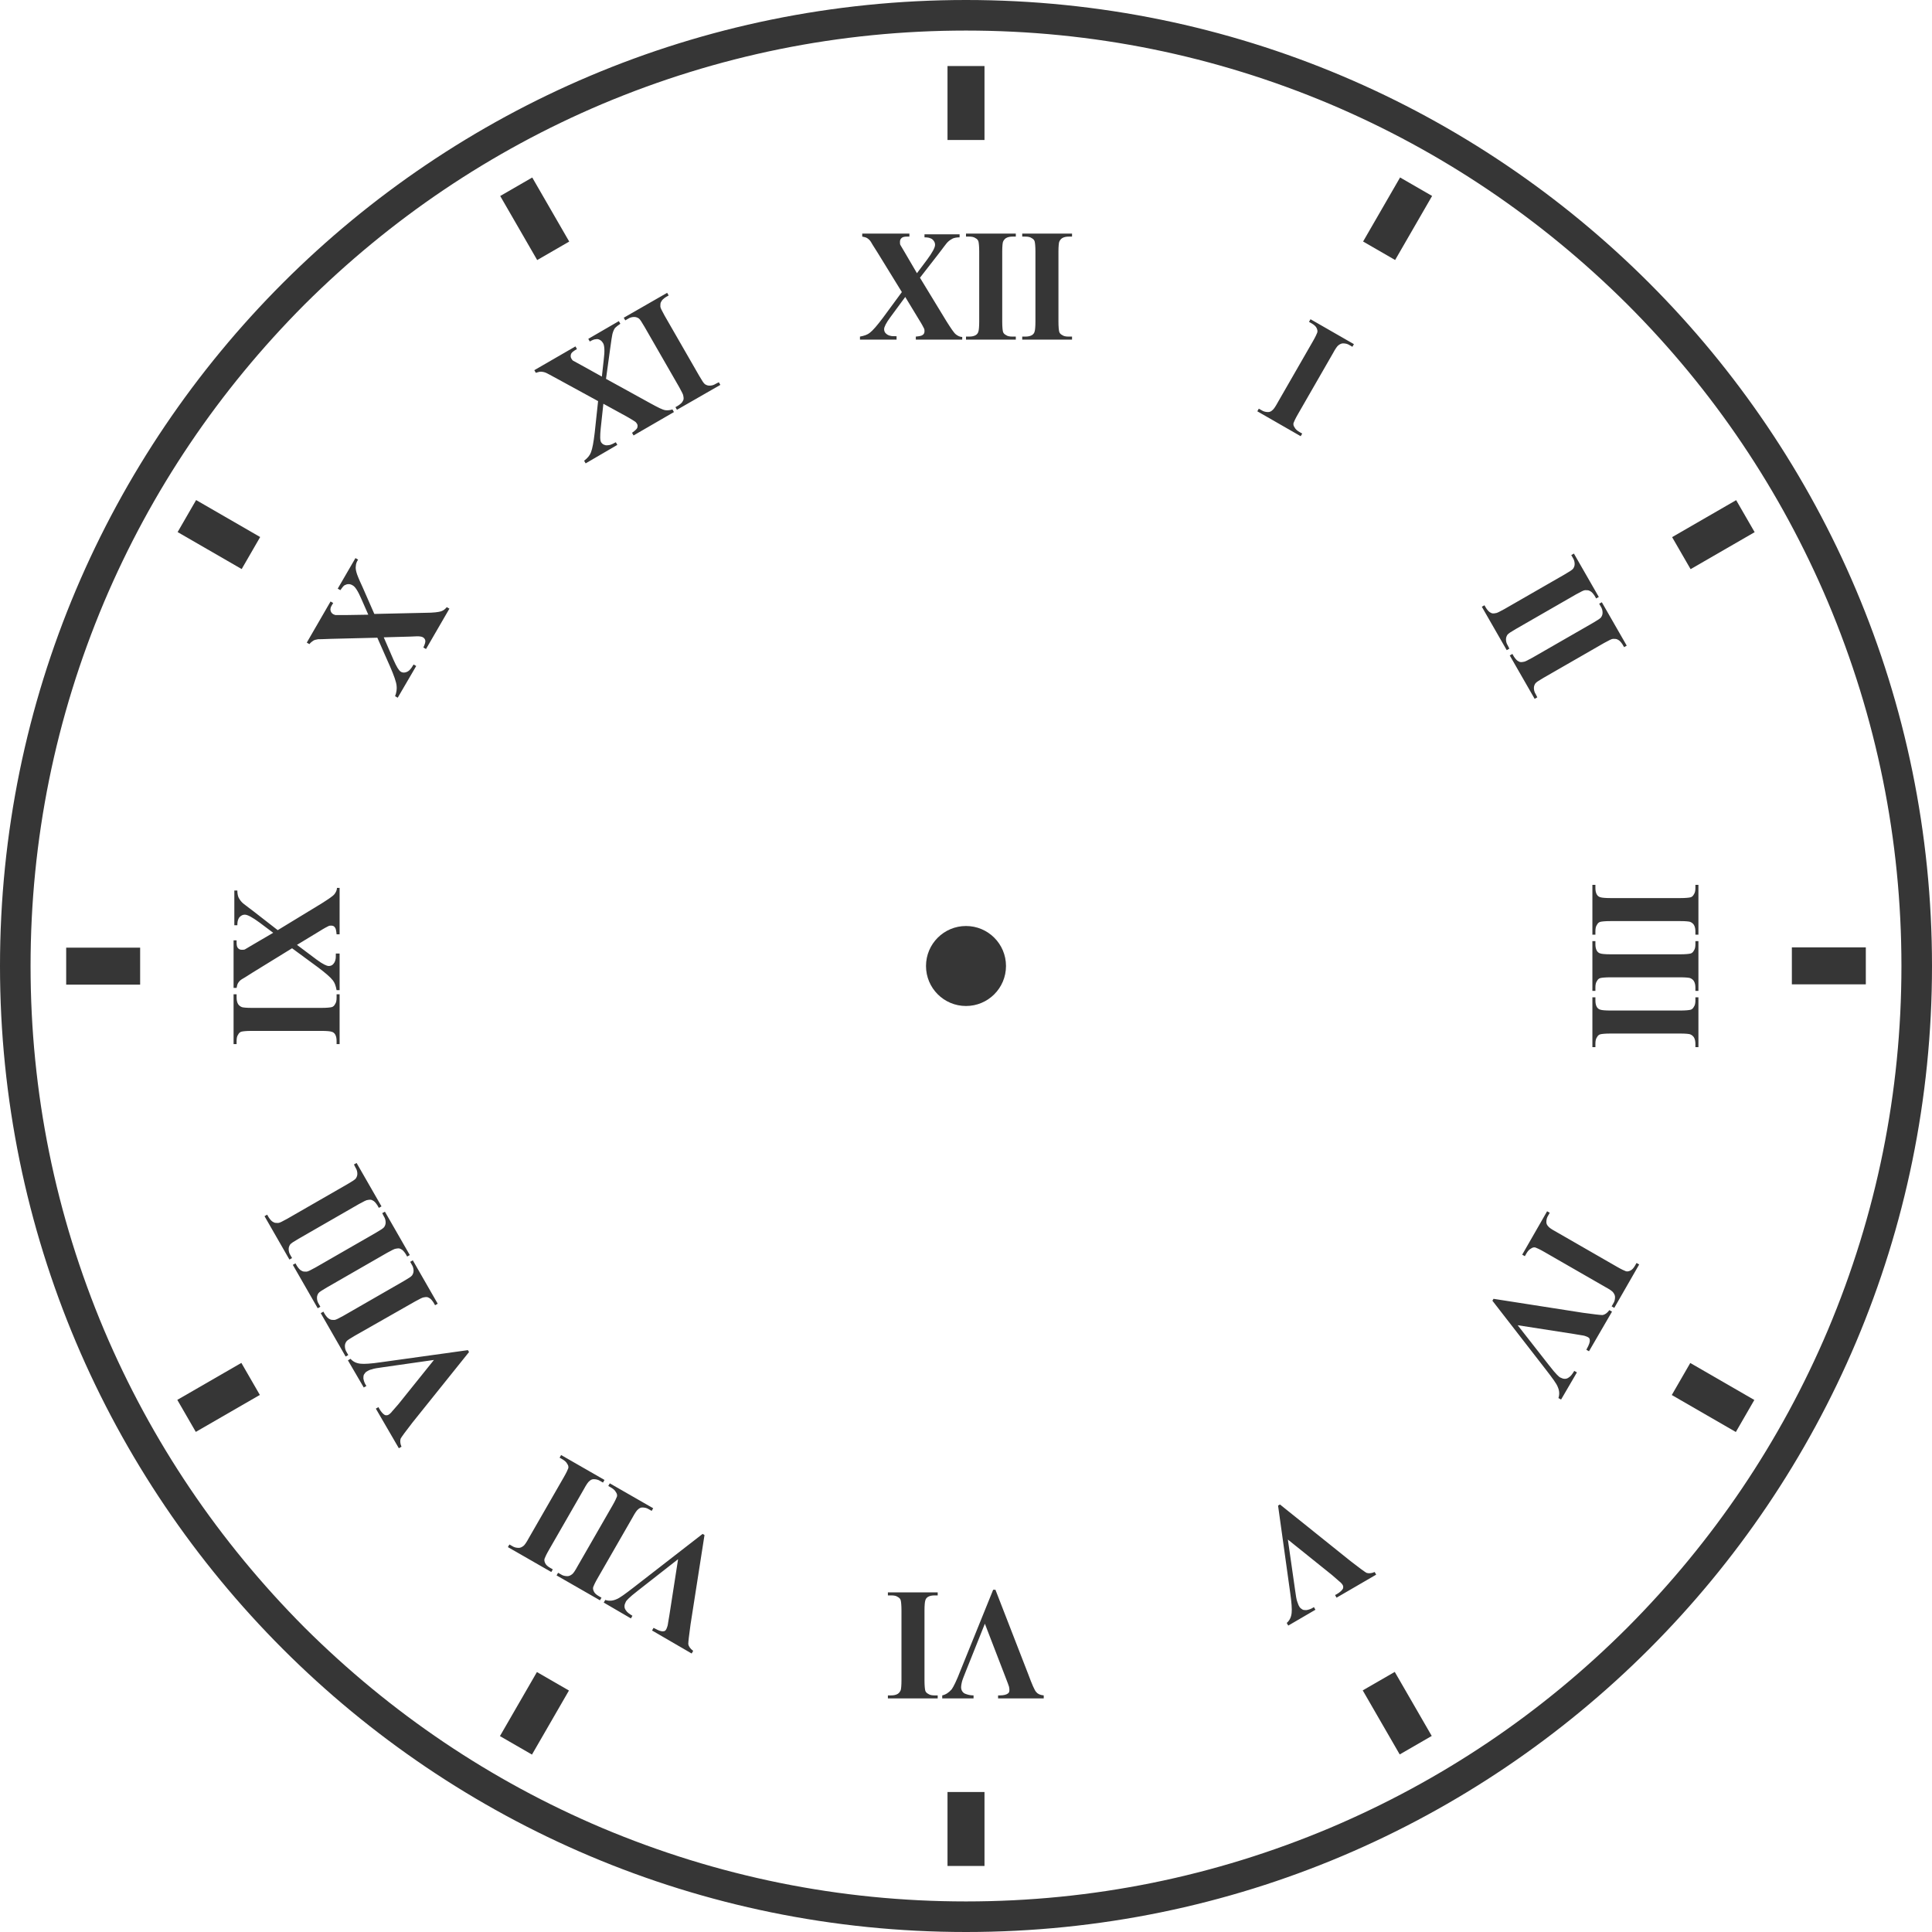
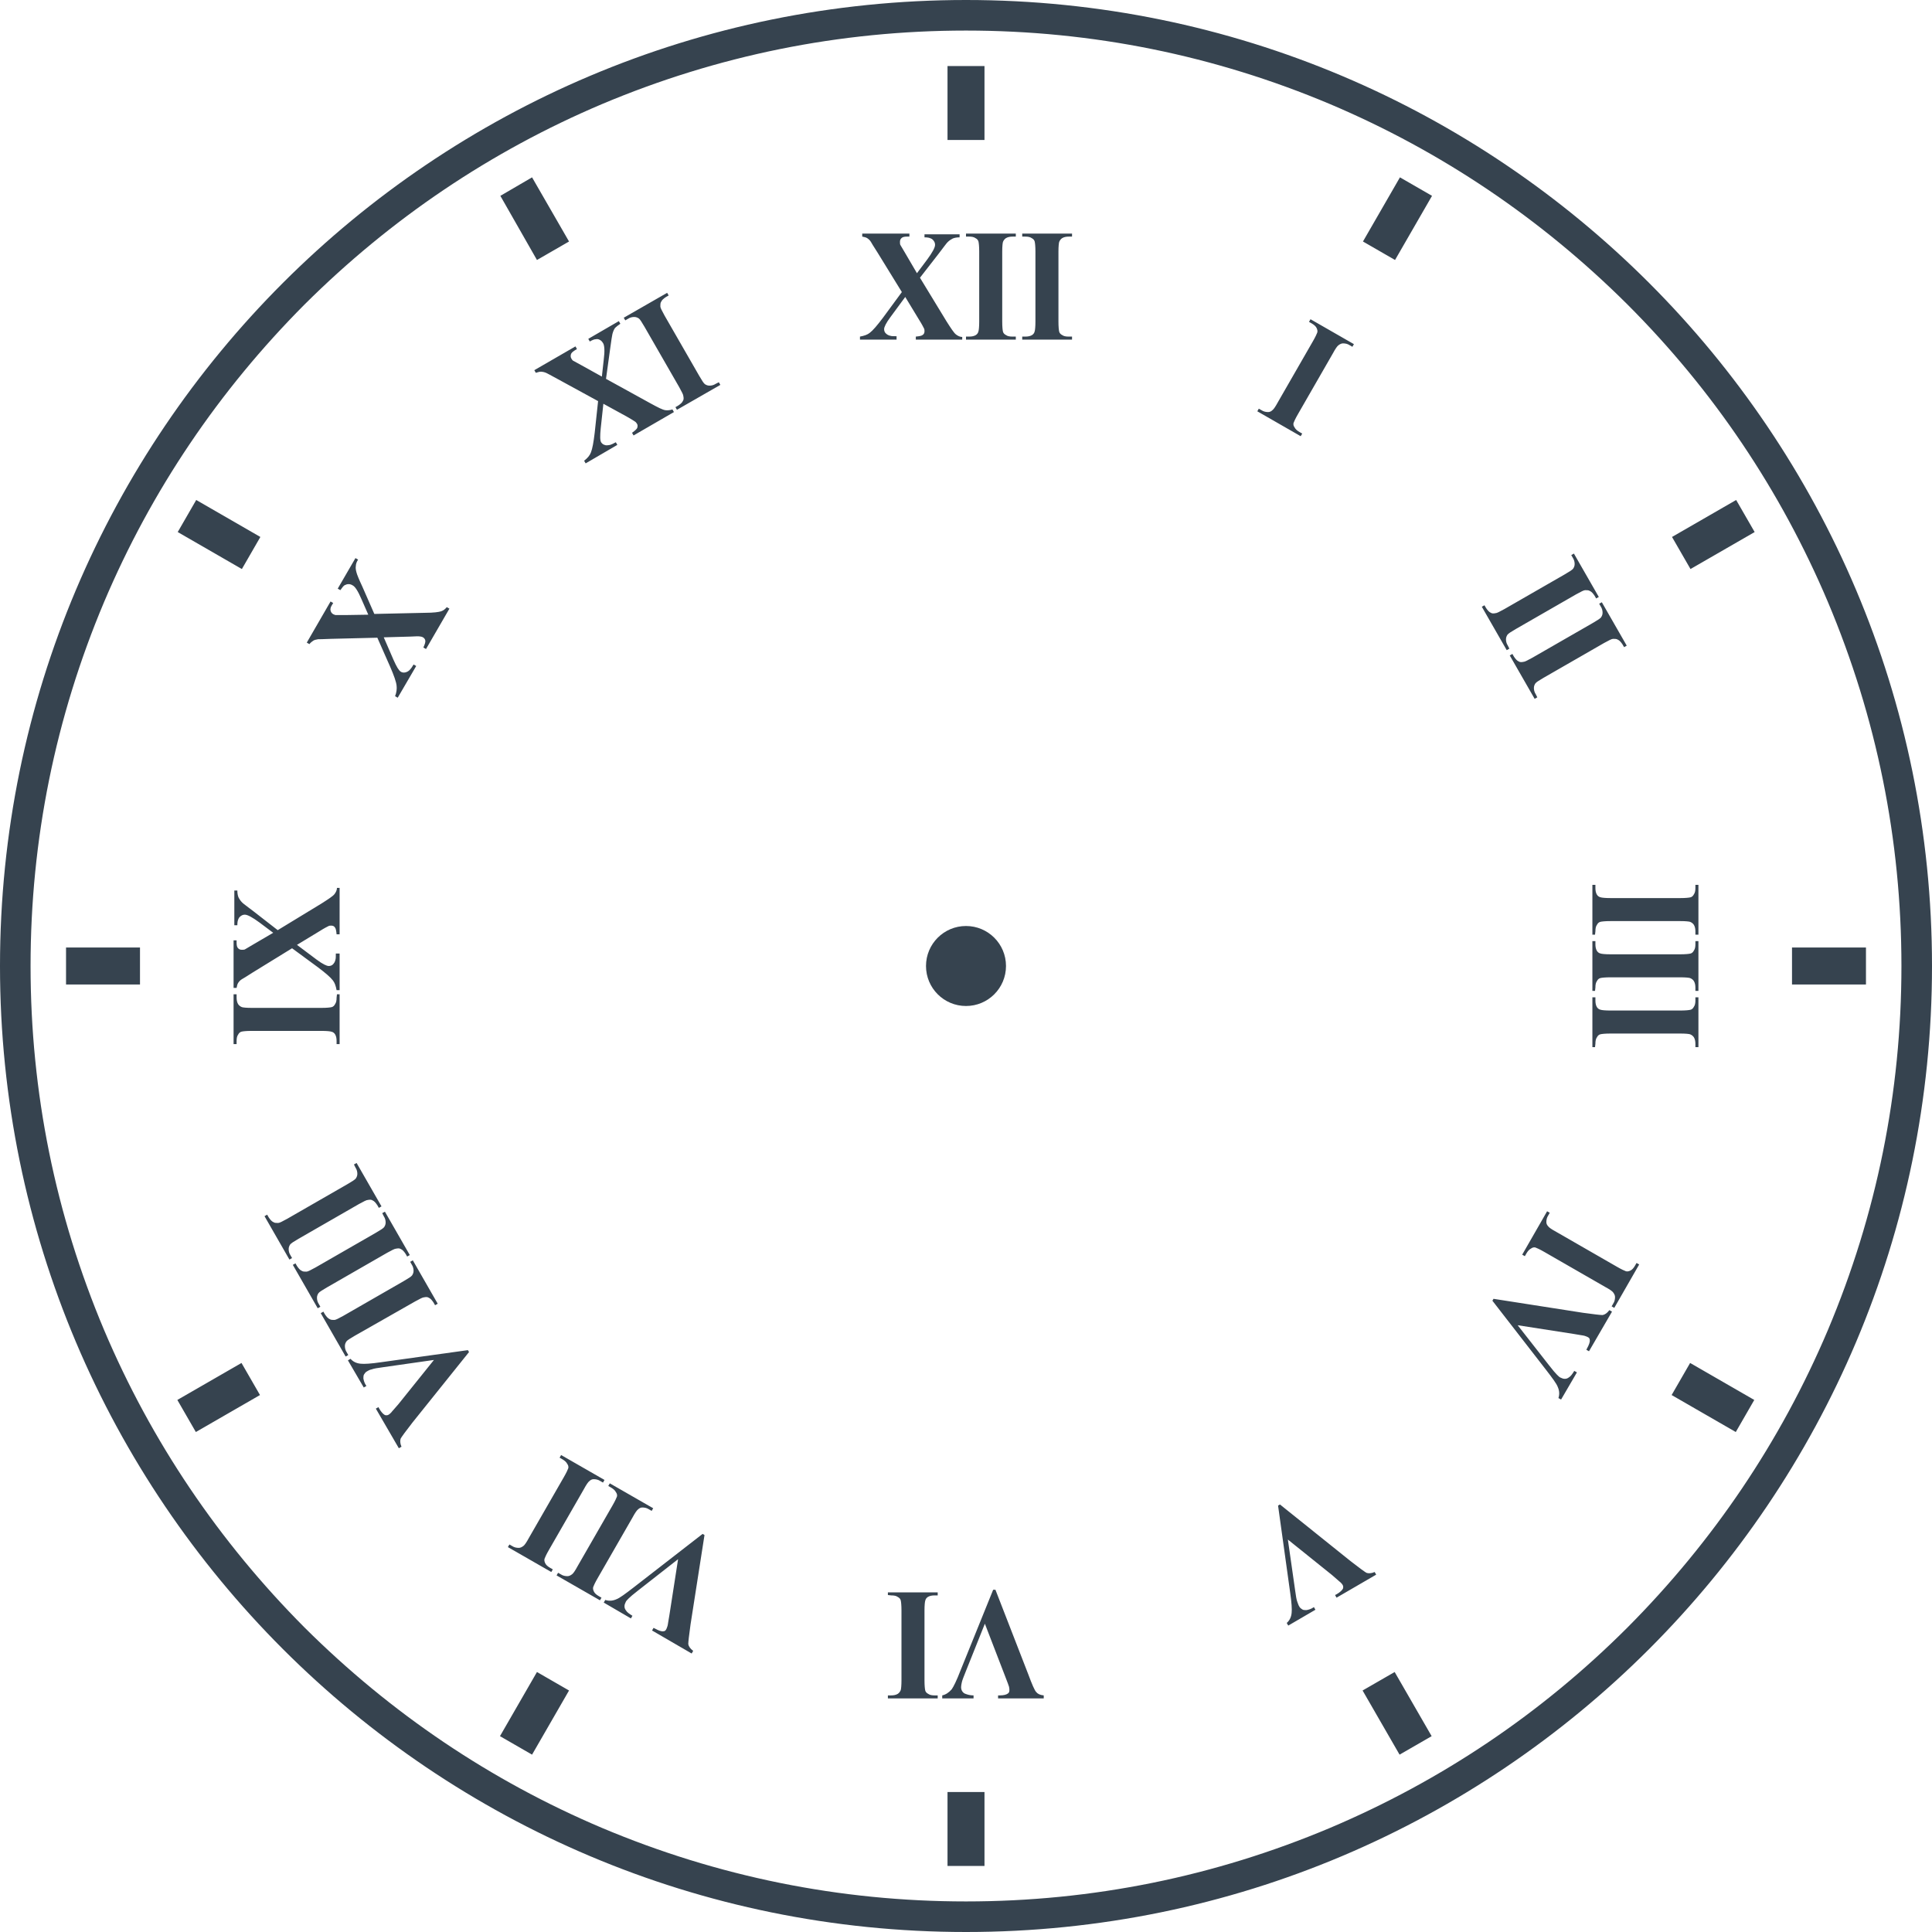
<svg xmlns="http://www.w3.org/2000/svg" version="1.1" id="icon" x="0" y="0" viewBox="0 0 512 512" xml:space="preserve">
-   <style type="text/css">.st0{fill:#363636}</style>
+   <style type="text/css">.st0{fill:#36434f}</style>
  <circle class="st0" cx="256" cy="256" r="10.6" />
  <path class="st0" d="M256 8.1c33.5 0 65.9 6.6 96.5 19.5 29.5 12.5 56 30.4 78.8 53.1 22.8 22.8 40.6 49.3 53.1 78.8 12.9 30.6 19.5 63 19.5 96.5s-6.6 65.9-19.5 96.5c-12.5 29.5-30.4 56-53.1 78.8-22.8 22.8-49.3 40.6-78.8 53.1-30.6 12.9-63 19.5-96.5 19.5s-65.9-6.6-96.5-19.5c-29.5-12.5-56-30.4-78.8-53.1C58 408.5 40.1 382 27.6 352.5c-12.9-30.6-19.5-63-19.5-96.5s6.6-65.9 19.5-96.5c12.5-29.5 30.4-56 53.1-78.8C103.5 58 130 40.1 159.5 27.6c30.6-12.9 63-19.5 96.5-19.5m0-8.1C114.6 0 0 114.6 0 256s114.6 256 256 256 256-114.6 256-256S397.4 0 256 0z" />
-   <path class="st0" d="M251.1 17.5h9.8v19.6h-9.8zm0 457.4h9.8v19.6h-9.8z" />
-   <path transform="rotate(-90 27.339 256)" class="st0" d="M22.4 246.2h9.8v19.6h-9.8z" />
-   <path transform="rotate(-90 484.661 256)" class="st0" d="M479.8 246.2h9.8v19.6h-9.8z" />
-   <path transform="rotate(-60 57.973 141.673)" class="st0" d="M53.1 131.9h9.8v19.6h-9.8z" />
-   <path transform="rotate(-60 454.032 370.344)" class="st0" d="M449.1 360.5h9.8v19.6h-9.8z" />
-   <path transform="rotate(-150 141.673 454.032)" class="st0" d="M136.8 444.2h9.8v19.6h-9.8z" />
-   <path transform="rotate(-150 370.335 57.973)" class="st0" d="M365.4 48.2h9.8v19.6h-9.8z" />
-   <path transform="rotate(-30 141.665 57.98)" class="st0" d="M136.8 48.2h9.8v19.6h-9.8z" />
-   <path transform="rotate(-30 370.304 454.038)" class="st0" d="M365.4 444.2h9.8v19.6h-9.8z" />
-   <path transform="rotate(-120 57.97 370.334)" class="st0" d="M53.1 360.5h9.8v19.6h-9.8z" />
-   <path transform="rotate(-120 454.028 141.676)" class="st0" d="M449.1 131.9h9.8v19.6h-9.8z" />
-   <path class="st0" d="M243.8 73.6l7 11.5c1.2 1.9 2 3.1 2.5 3.5.5.4 1.1.7 1.7.7v.7h-12.3v-.8c1-.1 1.6-.2 1.9-.5.3-.2.4-.6.4-.9 0-.2 0-.5-.1-.7-.2-.4-.6-1.2-1.3-2.3l-3.7-6.1L236 84c-1.2 1.6-1.7 2.7-1.7 3.2 0 .4.1.8.4 1.1.3.3.7.6 1.3.7.3.1.8.1 1.6.1v.9h-9.7v-.8c1.1-.2 2-.5 2.6-1 .8-.6 2-2 3.5-4l5-6.8-6.4-10.4c-1.1-1.7-1.7-2.7-1.8-2.9-.3-.5-.7-.8-1-1-.3-.2-.8-.3-1.3-.4v-.8H241v.8h-.6c-.7 0-1.2.1-1.5.4-.3.3-.4.6-.4 1 0 .3 0 .6.1.8l1.3 2.2 3.1 5.3 2.7-3.6c1.4-1.9 2.1-3.2 2.1-3.9 0-.4-.1-.7-.3-1-.2-.3-.5-.6-.8-.7-.4-.2-.9-.3-1.7-.3v-.8h9.3v.8c-.7 0-1.3.1-1.8.3-.4.2-.9.5-1.4 1-.3.3-1.1 1.4-2.4 3.1l-4.9 6.3zm25.4 15.7v.7H256v-.8h.8c.7 0 1.3-.1 1.8-.4.3-.2.6-.5.7-1 .1-.3.2-1.2.2-2.6V66.7c0-1.4-.1-2.3-.2-2.7-.1-.4-.4-.7-.8-.9-.4-.3-1-.4-1.7-.4h-.8v-.8h13.2v.8h-.8c-.7 0-1.3.1-1.8.4-.3.2-.6.5-.8 1-.1.3-.2 1.2-.2 2.6v18.5c0 1.4.1 2.3.2 2.7.1.4.4.7.8.9.4.3 1 .4 1.7.4h.9zm14.9 0v.7h-13.2v-.8h.8c.7 0 1.3-.1 1.8-.4.3-.2.6-.5.7-1 .1-.3.2-1.2.2-2.6V66.7c0-1.4-.1-2.3-.2-2.7-.1-.4-.4-.7-.8-.9-.4-.3-1-.4-1.7-.4h-.8v-.8h13.2v.8h-.8c-.7 0-1.3.1-1.8.4-.3.2-.6.5-.8 1-.1.3-.2 1.2-.2 2.6v18.5c0 1.4.1 2.3.2 2.7.1.4.4.7.8.9.4.3 1 .4 1.7.4h.9zm61 25.6l-.4.7-11.5-6.6.4-.7.7.4c.6.4 1.2.5 1.8.5.4 0 .8-.2 1.1-.5.3-.2.8-.9 1.5-2.2l9.2-16c.7-1.2 1.1-2.1 1.2-2.4.1-.4 0-.8-.2-1.2-.2-.4-.6-.8-1.3-1.2l-.7-.4.4-.7 11.5 6.6-.4.7-.7-.4c-.6-.4-1.2-.5-1.8-.5-.4 0-.8.2-1.2.5-.3.2-.8.9-1.5 2.2l-9.2 16c-.7 1.2-1.1 2.1-1.2 2.4-.1.4 0 .8.3 1.2.2.4.6.8 1.3 1.2l.7.4zm54.9 57l-.7.4-6.6-11.5.7-.4.4.7c.4.6.8 1.1 1.3 1.3.3.2.7.2 1.2.1.4 0 1.1-.4 2.4-1.1l16-9.2c1.2-.7 2-1.2 2.2-1.5.2-.3.4-.7.4-1.2s-.1-1.1-.5-1.7l-.4-.7.7-.4 6.6 11.5-.7.4-.4-.7c-.4-.6-.8-1.1-1.3-1.3-.3-.2-.7-.2-1.2-.2-.4 0-1.1.4-2.4 1.1l-16 9.2c-1.2.7-2 1.2-2.2 1.5-.2.3-.4.7-.4 1.2s.1 1.1.5 1.7l.4.8zm7.4 12.9l-.7.4-6.6-11.5.7-.4.4.7c.4.6.8 1.1 1.3 1.3.3.2.7.2 1.2.1.4 0 1.1-.4 2.4-1.1l16-9.2c1.2-.7 2-1.2 2.2-1.5.2-.3.4-.7.4-1.2s-.1-1.1-.5-1.7l-.4-.7.7-.4 6.6 11.5-.7.4-.4-.7c-.4-.6-.8-1.1-1.3-1.3-.3-.2-.7-.2-1.2-.2-.4 0-1.1.4-2.4 1.1l-16 9.2c-1.2.7-2 1.2-2.2 1.5-.2.3-.4.7-.4 1.2s.1 1.1.5 1.7l.4.8zm15.3 62.9h-.7v-13.2h.8v.8c0 .7.1 1.3.4 1.8.2.3.5.6 1 .7.3.1 1.2.2 2.6.2h18.5c1.4 0 2.3-.1 2.7-.2.4-.1.7-.4.9-.8.3-.4.4-1 .4-1.7v-.8h.8v13.2h-.8v-.8c0-.7-.1-1.3-.4-1.8-.2-.3-.5-.6-1-.8-.3-.1-1.2-.2-2.6-.2h-18.5c-1.4 0-2.3.1-2.7.2-.4.1-.7.4-.9.8-.3.4-.4 1-.4 1.7v.9zm0 14.9h-.7v-13.2h.8v.8c0 .7.1 1.3.4 1.8.2.3.5.6 1 .7.3.1 1.2.2 2.6.2h18.5c1.4 0 2.3-.1 2.7-.2.4-.1.7-.4.9-.8.3-.4.4-1 .4-1.7v-.8h.8v13.2h-.8v-.8c0-.7-.1-1.3-.4-1.8-.2-.3-.5-.6-1-.8-.3-.1-1.2-.2-2.6-.2h-18.5c-1.4 0-2.3.1-2.7.2-.4.1-.7.4-.9.8-.3.4-.4 1-.4 1.7v.9zm0 14.9h-.7v-13.2h.8v.8c0 .7.1 1.3.4 1.8.2.3.5.6 1 .7.3.1 1.2.2 2.6.2h18.5c1.4 0 2.3-.1 2.7-.2.4-.1.7-.4.9-.8.3-.4.4-1 .4-1.7v-.8h.8v13.2h-.8v-.8c0-.7-.1-1.3-.4-1.8-.2-.3-.5-.6-1-.8-.3-.1-1.2-.2-2.6-.2h-18.5c-1.4 0-2.3.1-2.7.2-.4.1-.7.4-.9.8-.3.4-.4 1-.4 1.7v.9zm-18.6 55.4l-.7-.4L410 321l.7.4-.4.7c-.4.6-.5 1.2-.5 1.8 0 .4.2.8.5 1.1.2.3.9.8 2.2 1.5l16 9.2c1.2.7 2.1 1.1 2.4 1.2.4.1.8 0 1.2-.2.4-.2.8-.6 1.2-1.3l.4-.7.7.4-6.6 11.5-.7-.4.4-.7c.4-.6.5-1.2.5-1.8 0-.4-.2-.8-.5-1.2-.2-.3-.9-.8-2.2-1.5l-16-9.2c-1.2-.7-2.1-1.1-2.4-1.2-.4-.1-.8 0-1.2.3-.4.2-.8.6-1.2 1.3l-.4.7zm9.6 38l-.7-.4c.3-.9.3-1.9-.2-3-.3-.8-1.4-2.3-3.1-4.5l-14.2-18.3.3-.5 23.7 3.7c2.9.4 4.6.6 5.2.6.6-.1 1.2-.5 1.8-1.3l.7.4-6.1 10.5-.7-.4.2-.4c.5-.9.8-1.7.7-2.2 0-.4-.2-.6-.6-.8-.2-.1-.5-.2-.8-.3-.3-.1-1.3-.2-2.9-.5l-14.8-2.3 8.3 10.6c1 1.3 1.7 2.1 2.1 2.5.4.4.7.7 1 .8.4.2.7.3 1.1.3.4 0 .7-.1 1.1-.4.5-.3.9-.9 1.4-1.7l.7.4-4.2 7.2zm-72.3 59.9l-.4-.7c.7-.6 1.2-1.5 1.3-2.7.1-.9 0-2.7-.4-5.4l-3.2-23 .5-.3 18.7 15c2.3 1.8 3.7 2.8 4.2 3.1.5.2 1.3.2 2.2-.2l.4.7-10.5 6.1-.4-.7.4-.2c.9-.5 1.5-1.1 1.7-1.5.1-.3.1-.7-.1-1-.1-.2-.3-.4-.6-.7-.3-.2-1-.9-2.2-1.9l-11.7-9.4 1.9 13.3c.2 1.6.4 2.7.6 3.2s.3.9.5 1.2c.2.4.5.6.8.8.3.2.7.2 1.1.2.6-.1 1.3-.3 2-.8l.4.7-7.2 4.2zm-91.7 19.3v-.8c.9-.2 1.7-.7 2.5-1.6.5-.7 1.3-2.3 2.3-4.9l8.7-21.5h.6l8.7 22.4c1 2.7 1.7 4.3 2.1 4.7.4.5 1 .8 2 .9v.8h-12.1v-.8h.4c1.1 0 1.8-.2 2.2-.5.3-.2.4-.5.4-.9 0-.2 0-.5-.1-.9-.1-.3-.4-1.2-1-2.7l-5.4-14-5 12.5c-.6 1.5-1 2.5-1.1 3-.1.5-.2.9-.2 1.3s.1.8.3 1.1c.2.3.5.6.9.7.5.2 1.2.4 2.1.4v.8h-8.3zm-14.4-27.4v-.7h13.2v.8h-.8c-.7 0-1.3.1-1.8.4-.3.2-.6.5-.7 1-.1.3-.2 1.2-.2 2.6v18.5c0 1.4.1 2.3.2 2.7.1.4.4.7.8.9.4.3 1 .4 1.7.4h.8v.8h-13.2v-.8h.8c.7 0 1.3-.1 1.8-.4.3-.2.6-.5.8-1 .1-.3.2-1.2.2-2.6v-18.5c0-1.4-.1-2.3-.2-2.7-.1-.4-.4-.7-.8-.9-.4-.3-1-.4-1.7-.4h-.9zm-75.3 2l.4-.7c.9.3 1.9.3 3-.2.8-.3 2.3-1.4 4.5-3.1l18.3-14.2.5.3-3.7 23.7c-.4 2.9-.6 4.6-.6 5.2.1.6.5 1.2 1.3 1.8l-.4.7-10.5-6.1.4-.7.4.2c.9.5 1.7.8 2.2.7.4 0 .6-.2.8-.6.1-.2.2-.5.3-.8.1-.3.2-1.3.5-2.9l2.3-14.8-10.6 8.3c-1.3 1-2.1 1.7-2.5 2.1-.4.4-.7.7-.8 1-.2.4-.3.7-.3 1.1 0 .4.1.7.4 1.1.3.5.9.9 1.7 1.4l-.4.7-7.2-4.2zm1.2-30.9l.4-.7 11.5 6.6-.4.7-.7-.4c-.6-.4-1.2-.5-1.8-.5-.4 0-.8.2-1.1.5-.3.2-.8.9-1.5 2.2l-9.2 16c-.7 1.2-1.1 2.1-1.2 2.4-.1.4 0 .8.2 1.2.2.4.6.8 1.3 1.2l.7.4-.4.7-11.5-6.6.4-.7.7.4c.6.4 1.2.5 1.8.5.4 0 .8-.2 1.2-.5.3-.2.8-.9 1.5-2.2l9.2-16c.7-1.2 1.1-2.1 1.2-2.4.1-.4 0-.8-.3-1.2-.2-.4-.6-.8-1.3-1.2l-.7-.4zm-12.9-7.5l.4-.7 11.5 6.6-.4.7-.7-.4c-.6-.4-1.2-.5-1.8-.5-.4 0-.8.2-1.1.5-.3.2-.8.9-1.5 2.2l-9.2 16c-.7 1.2-1.1 2.1-1.2 2.4-.1.4 0 .8.2 1.2.2.4.6.8 1.3 1.2l.7.4-.4.7-11.5-6.6.4-.7.7.4c.6.4 1.2.5 1.8.5.4 0 .8-.2 1.2-.5.3-.2.8-.9 1.5-2.2l9.2-16c.7-1.2 1.1-2.1 1.2-2.4.1-.4 0-.8-.3-1.2-.2-.4-.6-.8-1.3-1.2l-.7-.4zm-56.1-25.8l.7-.4c.6.7 1.5 1.2 2.7 1.3.9.1 2.7 0 5.4-.4l23-3.2.3.5-15 18.7c-1.8 2.3-2.8 3.7-3.1 4.2-.2.5-.2 1.3.2 2.2l-.7.4-6.1-10.5.7-.4.2.4c.5.9 1.1 1.5 1.5 1.7.3.1.7.1 1-.1.2-.1.4-.3.7-.6.2-.3.9-1 1.9-2.2l9.4-11.7-13.3 1.9c-1.6.2-2.7.4-3.2.6-.5.1-.9.3-1.2.5-.4.2-.6.5-.8.8-.2.3-.2.7-.2 1.1.1.6.3 1.3.8 2l-.7.4-4.2-7.2zm16.5-26.1l.7-.4 6.6 11.5-.7.4-.4-.7c-.4-.6-.8-1.1-1.3-1.3-.3-.2-.7-.2-1.2-.1-.4 0-1.1.4-2.4 1.1L94 354c-1.2.7-2 1.2-2.2 1.5-.2.3-.4.7-.4 1.2s.1 1.1.5 1.7l.4.7-.7.4L85 348l.7-.4.4.7c.4.6.8 1.1 1.3 1.3.3.2.7.2 1.2.2.4 0 1.1-.4 2.4-1.1l16-9.2c1.2-.7 2-1.2 2.2-1.5.2-.3.4-.7.4-1.2s-.1-1.1-.5-1.7l-.4-.7zm-7.4-12.9l.7-.4 6.6 11.5-.7.4-.4-.7c-.4-.6-.8-1.1-1.3-1.3-.3-.2-.7-.2-1.2-.1-.4 0-1.1.4-2.4 1.1l-16 9.2c-1.2.7-2 1.2-2.2 1.5-.2.3-.4.7-.4 1.2s.1 1.1.5 1.7l.4.7-.7.4-6.6-11.5.7-.4.4.7c.4.6.8 1.1 1.3 1.3.3.2.7.2 1.2.2.4 0 1.1-.4 2.4-1.1l16-9.2c1.2-.7 2-1.2 2.2-1.5.2-.3.4-.7.4-1.2s-.1-1.1-.5-1.7l-.4-.8zm-7.5-12.9l.7-.4 6.6 11.5-.7.4-.4-.7c-.4-.6-.8-1.1-1.3-1.3-.3-.2-.7-.2-1.2-.1-.4 0-1.1.4-2.4 1.1l-16 9.2c-1.2.7-2 1.2-2.2 1.5-.2.3-.4.7-.4 1.2s.1 1.1.5 1.7l.4.7-.7.4-6.6-11.5.7-.4.4.7c.4.6.8 1.1 1.3 1.3.3.2.7.2 1.2.2.4 0 1.1-.4 2.4-1.1l16-9.2c1.2-.7 2-1.2 2.2-1.5.2-.3.4-.7.4-1.2s-.1-1.1-.5-1.7l-.4-.8zm-4.5-45.1h.7v13.2h-.8v-.8c0-.7-.1-1.3-.4-1.8-.2-.3-.5-.6-1-.7-.3-.1-1.2-.2-2.6-.2H66.7c-1.4 0-2.3.1-2.7.2-.4.1-.7.4-.9.8-.3.4-.4 1-.4 1.7v.8h-.8v-13.2h.8v.8c0 .7.1 1.3.4 1.8.2.3.5.6 1 .8.3.1 1.2.2 2.6.2h18.5c1.4 0 2.3-.1 2.7-.2.4-.1.7-.4.9-.8.3-.4.4-1 .4-1.7v-.9zm-15.7-17l11.5-7c1.9-1.2 3.1-2 3.5-2.5.4-.5.7-1.1.7-1.7h.7v12.3h-.8c-.1-1-.2-1.6-.5-1.9-.2-.3-.6-.4-.9-.4-.2 0-.5 0-.7.1-.4.2-1.2.6-2.3 1.3l-6.1 3.7 5.2 3.9c1.6 1.2 2.7 1.7 3.2 1.7.4 0 .8-.1 1.1-.4.3-.3.6-.7.7-1.3.1-.3.1-.8.1-1.6h1v9.7h-.8c-.2-1.1-.5-2-1-2.6-.6-.8-2-2-4-3.5l-6.8-5-10.4 6.4c-1.7 1.1-2.7 1.7-2.9 1.8-.5.3-.8.7-1 1s-.3.8-.4 1.3h-.8v-12.6h.8v.6c0 .7.1 1.2.4 1.5.3.3.6.4 1 .4.3 0 .6 0 .8-.1l2.2-1.3 5.3-3.1-3.6-2.7c-1.9-1.4-3.2-2.1-3.9-2.1-.4 0-.7.1-1 .3-.3.2-.6.5-.7.8-.2.4-.3.9-.3 1.7h-.8V236h.8c0 .7.1 1.3.3 1.8.2.4.5.9 1 1.4.3.3 1.4 1.1 3.1 2.4l6.3 4.9zm25.6-83.8l13.5-.3c2.2 0 3.6-.2 4.2-.4.6-.2 1.1-.6 1.5-1.1l.7.4-6.2 10.7-.7-.4c.4-.9.6-1.5.5-1.9-.1-.4-.3-.6-.6-.8-.2-.1-.4-.2-.6-.2-.4-.1-1.3-.1-2.7 0l-7.1.2 2.6 6c.8 1.8 1.4 2.8 1.9 3.1.3.2.7.3 1.2.2.4-.1.9-.3 1.3-.8.2-.2.5-.6.9-1.3l.7.4-4.9 8.4-.7-.4c.4-1 .5-2 .4-2.8-.1-1-.7-2.7-1.7-5L100 169l-12.3.3c-2 .1-3.2.1-3.4.1-.6.1-1 .2-1.3.4-.3.2-.7.5-1 .9l-.7-.4 6.3-10.9.7.4-.3.5c-.4.6-.5 1.1-.4 1.5.1.4.3.7.6.9.3.2.5.2.7.3h2.5l6.2-.1-1.8-4.1c-.9-2.1-1.7-3.4-2.4-3.7-.3-.2-.7-.3-1-.3-.4 0-.7.1-1.1.3-.3.2-.7.7-1.1 1.3l-.7-.4 4.7-8.1.7.4c-.4.6-.6 1.2-.6 1.7-.1.5 0 1.1.2 1.8.1.4.6 1.7 1.5 3.6l3.2 7.3zm61.4-62.3l11.8 6.5c2 1.1 3.2 1.7 3.9 1.8.6.1 1.3 0 1.9-.2l.4.7-10.7 6.2-.4-.7c.8-.6 1.3-1 1.4-1.4.1-.4.1-.7-.1-1-.1-.2-.3-.4-.4-.5-.4-.3-1.1-.7-2.3-1.4l-6.2-3.4-.7 6.5c-.2 2-.2 3.2.1 3.7.2.3.5.6.9.7.4.2.9.1 1.5 0 .3-.1.8-.3 1.5-.7l.4.7-8.4 4.9-.4-.7c.9-.7 1.5-1.4 1.8-2.2.4-1 .7-2.7 1-5.2l.9-8.4-10.8-5.9c-1.8-1-2.8-1.5-3-1.6-.5-.2-1-.3-1.3-.3-.4 0-.8.1-1.4.3l-.4-.7 10.9-6.3.4.7-.5.3c-.6.4-1 .7-1.1 1.1-.1.4-.1.7.1 1.1.2.3.3.5.5.6l2.2 1.2 5.4 3 .5-4.5c.3-2.3.2-3.8-.2-4.4-.2-.3-.4-.6-.8-.8-.3-.2-.7-.3-1.1-.2-.4 0-.9.2-1.6.6l-.4-.7 8.1-4.7.4.7c-.6.4-1.1.8-1.4 1.1-.3.4-.5.9-.7 1.6-.1.4-.3 1.7-.6 3.9l-1.1 8zm29.9.9l.4.7-11.5 6.6-.4-.7.7-.4c.6-.4 1.1-.8 1.3-1.3.2-.3.2-.7.1-1.2 0-.4-.4-1.1-1.1-2.4l-9.2-16c-.7-1.2-1.2-2-1.5-2.2-.3-.2-.7-.4-1.2-.4s-1.1.1-1.7.5l-.7.4-.4-.7 11.5-6.6.4.7-.7.4c-.6.4-1.1.8-1.3 1.3-.2.3-.2.7-.2 1.2 0 .4.4 1.1 1.1 2.4l9.2 16c.7 1.2 1.2 2 1.5 2.2.3.2.7.4 1.2.4s1.1-.1 1.7-.5l.8-.4z" />
+   <path class="st0" d="M251.1 17.5h9.8v19.6h-9.8V17.5zm0 457.4h9.8v19.6h-9.8v-19.6zm-233.6-214v-9.8h19.6v9.8H17.5zm457.4 0v-9.8h19.6v9.8h-19.6zM47.1 141l4.9-8.5 17 9.8-4.9 8.5-17-9.8zM443 369.7l4.9-8.5 17 9.8-4.9 8.5-17-9.8zM141 465l-8.5-4.9 9.8-17 8.5 4.9-9.8 17zM369.7 68.9l-8.5-4.9 9.8-17 8.5 4.9-9.8 17zm-237.1-17L141 47l9.8 17-8.5 4.9-9.7-17zM361.1 448l8.5-4.9 9.8 17-8.5 4.9-9.8-17zM51.9 379.5L47 371l17-9.8 4.9 8.5-17 9.8zM448 150.8l-4.9-8.5 17-9.8 4.9 8.5-17 9.8zM243.8 73.6l7 11.5c1.2 1.9 2 3.1 2.5 3.5s1.1.7 1.7.7v.7h-12.3v-.8c1-.1 1.6-.2 1.9-.5.3-.2.4-.6.4-.9 0-.2 0-.5-.1-.7-.2-.4-.6-1.2-1.3-2.3l-3.7-6.1L236 84c-1.2 1.6-1.7 2.7-1.7 3.2 0 .4.1.8.4 1.1.3.3.7.6 1.3.7.3.1.8.1 1.6.1v.9h-9.7v-.8c1.1-.2 2-.5 2.6-1 .8-.6 2-2 3.5-4l5-6.8-6.4-10.4c-1.1-1.7-1.7-2.7-1.8-2.9-.3-.5-.7-.8-1-1s-.8-.3-1.3-.4v-.8H241v.8h-.6c-.7 0-1.2.1-1.5.4-.3.3-.4.6-.4 1 0 .3 0 .6.1.8l1.3 2.2 3.1 5.3 2.7-3.6c1.4-1.9 2.1-3.2 2.1-3.9 0-.4-.1-.7-.3-1-.2-.3-.5-.6-.8-.7-.4-.2-.9-.3-1.7-.3v-.8h9.3v.8c-.7 0-1.3.1-1.8.3-.4.2-.9.5-1.4 1-.3.3-1.1 1.4-2.4 3.1l-4.9 6.3zm25.4 15.7v.7H256v-.8h.8c.7 0 1.3-.1 1.8-.4.3-.2.6-.5.7-1 .1-.3.2-1.2.2-2.6V66.7c0-1.4-.1-2.3-.2-2.7-.1-.4-.4-.7-.8-.9-.4-.3-1-.4-1.7-.4h-.8v-.8h13.2v.8h-.8c-.7 0-1.3.1-1.8.4-.3.2-.6.5-.8 1-.1.3-.2 1.2-.2 2.6v18.5c0 1.4.1 2.3.2 2.7.1.4.4.7.8.9.4.3 1 .4 1.7.4h.9v.1zm14.9 0v.7h-13.2v-.8h.8c.7 0 1.3-.1 1.8-.4.3-.2.6-.5.7-1 .1-.3.2-1.2.2-2.6V66.7c0-1.4-.1-2.3-.2-2.7-.1-.4-.4-.7-.8-.9-.4-.3-1-.4-1.7-.4h-.8v-.8h13.2v.8h-.8c-.7 0-1.3.1-1.8.4-.3.2-.6.5-.8 1-.1.3-.2 1.2-.2 2.6v18.5c0 1.4.1 2.3.2 2.7.1.4.4.7.8.9.4.3 1 .4 1.7.4h.9v.1zm61 25.6l-.4.7-11.5-6.6.4-.7.7.4c.6.4 1.2.5 1.8.5.4 0 .8-.2 1.1-.5.3-.2.8-.9 1.5-2.2l9.2-16c.7-1.2 1.1-2.1 1.2-2.4.1-.4 0-.8-.2-1.2-.2-.4-.6-.8-1.3-1.2l-.7-.4.4-.7 11.5 6.6-.4.7-.7-.4c-.6-.4-1.2-.5-1.8-.5-.4 0-.8.2-1.2.5-.3.2-.8.9-1.5 2.2l-9.2 16c-.7 1.2-1.1 2.1-1.2 2.4-.1.4 0 .8.3 1.2.2.4.6.8 1.3 1.2l.7.4zm54.9 57l-.7.4-6.6-11.5.7-.4.4.7c.4.6.8 1.1 1.3 1.3.3.2.7.2 1.2.1.4 0 1.1-.4 2.4-1.1l16-9.2c1.2-.7 2-1.2 2.2-1.5s.4-.7.4-1.2-.1-1.1-.5-1.7l-.4-.7.7-.4 6.6 11.5-.7.4-.4-.7c-.4-.6-.8-1.1-1.3-1.3-.3-.2-.7-.2-1.2-.2-.4 0-1.1.4-2.4 1.1l-16 9.2c-1.2.7-2 1.2-2.2 1.5s-.4.7-.4 1.2.1 1.1.5 1.7l.4.8zm7.4 12.9l-.7.4-6.6-11.5.7-.4.4.7c.4.6.8 1.1 1.3 1.3.3.2.7.2 1.2.1.4 0 1.1-.4 2.4-1.1l16-9.2c1.2-.7 2-1.2 2.2-1.5s.4-.7.4-1.2-.1-1.1-.5-1.7l-.4-.7.7-.4 6.6 11.5-.7.4-.4-.7c-.4-.6-.8-1.1-1.3-1.3-.3-.2-.7-.2-1.2-.2-.4 0-1.1.4-2.4 1.1l-16 9.2c-1.2.7-2 1.2-2.2 1.5s-.4.7-.4 1.2.1 1.1.5 1.7l.4.8zm15.3 62.9h-.7v-13.2h.8v.8c0 .7.1 1.3.4 1.8.2.3.5.6 1 .7.3.1 1.2.2 2.6.2h18.5c1.4 0 2.3-.1 2.7-.2.4-.1.7-.4.9-.8.3-.4.4-1 .4-1.7v-.8h.8v13.2h-.8v-.8c0-.7-.1-1.3-.4-1.8-.2-.3-.5-.6-1-.8-.3-.1-1.2-.2-2.6-.2h-18.5c-1.4 0-2.3.1-2.7.2-.4.1-.7.4-.9.8-.3.4-.4 1-.4 1.7l-.1.9zm0 14.9h-.7v-13.2h.8v.8c0 .7.1 1.3.4 1.8.2.3.5.6 1 .7.3.1 1.2.2 2.6.2h18.5c1.4 0 2.3-.1 2.7-.2.4-.1.7-.4.9-.8.3-.4.4-1 .4-1.7v-.8h.8v13.2h-.8v-.8c0-.7-.1-1.3-.4-1.8-.2-.3-.5-.6-1-.8-.3-.1-1.2-.2-2.6-.2h-18.5c-1.4 0-2.3.1-2.7.2-.4.1-.7.4-.9.8-.3.4-.4 1-.4 1.7l-.1.9zm0 14.9h-.7v-13.2h.8v.8c0 .7.1 1.3.4 1.8.2.3.5.6 1 .7.3.1 1.2.2 2.6.2h18.5c1.4 0 2.3-.1 2.7-.2.4-.1.7-.4.9-.8.3-.4.4-1 .4-1.7v-.8h.8v13.2h-.8v-.8c0-.7-.1-1.3-.4-1.8-.2-.3-.5-.6-1-.8-.3-.1-1.2-.2-2.6-.2h-18.5c-1.4 0-2.3.1-2.7.2-.4.1-.7.4-.9.8-.3.4-.4 1-.4 1.7l-.1.9zm-18.6 55.4l-.7-.4L410 321l.7.4-.4.7c-.4.6-.5 1.2-.5 1.8 0 .4.2.8.5 1.1.2.3.9.8 2.2 1.5l16 9.2c1.2.7 2.1 1.1 2.4 1.2.4.1.8 0 1.2-.2.4-.2.8-.6 1.2-1.3l.4-.7.7.4-6.6 11.5-.7-.4.4-.7c.4-.6.5-1.2.5-1.8 0-.4-.2-.8-.5-1.2-.2-.3-.9-.8-2.2-1.5l-16-9.2c-1.2-.7-2.1-1.1-2.4-1.2-.4-.1-.8 0-1.2.3-.4.2-.8.6-1.2 1.3l-.4.7zm9.6 38l-.7-.4c.3-.9.3-1.9-.2-3-.3-.8-1.4-2.3-3.1-4.5l-14.2-18.3.3-.5 23.7 3.7c2.9.4 4.6.6 5.2.6.6-.1 1.2-.5 1.8-1.3l.7.4-6.1 10.5-.7-.4.2-.4c.5-.9.8-1.7.7-2.2 0-.4-.2-.6-.6-.8-.2-.1-.5-.2-.8-.3-.3-.1-1.3-.2-2.9-.5l-14.8-2.3 8.3 10.6c1 1.3 1.7 2.1 2.1 2.5s.7.7 1 .8c.4.2.7.3 1.1.3s.7-.1 1.1-.4c.5-.3.9-.9 1.4-1.7l.7.4-4.2 7.2zm-72.3 59.9l-.4-.7c.7-.6 1.2-1.5 1.3-2.7.1-.9 0-2.7-.4-5.4l-3.2-23 .5-.3 18.7 15c2.3 1.8 3.7 2.8 4.2 3.1.5.2 1.3.2 2.2-.2l.4.7-10.5 6.1-.4-.7.4-.2c.9-.5 1.5-1.1 1.7-1.5.1-.3.1-.7-.1-1-.1-.2-.3-.4-.6-.7-.3-.2-1-.9-2.2-1.9l-11.7-9.4 1.9 13.3c.2 1.6.4 2.7.6 3.2s.3.9.5 1.2c.2.4.5.6.8.8.3.2.7.2 1.1.2.6-.1 1.3-.3 2-.8l.4.7-7.2 4.2zm-91.7 19.3v-.8c.9-.2 1.7-.7 2.5-1.6.5-.7 1.3-2.3 2.3-4.9l8.7-21.5h.6l8.7 22.4c1 2.7 1.7 4.3 2.1 4.7.4.5 1 .8 2 .9v.8h-12.1v-.8h.4c1.1 0 1.8-.2 2.2-.5.3-.2.4-.5.4-.9 0-.2 0-.5-.1-.9-.1-.3-.4-1.2-1-2.7l-5.4-14-5 12.5c-.6 1.5-1 2.5-1.1 3s-.2.9-.2 1.3.1.8.3 1.1c.2.3.5.6.9.7.5.2 1.2.4 2.1.4v.8h-8.3zm-14.4-27.4v-.7h13.2v.8h-.8c-.7 0-1.3.1-1.8.4-.3.2-.6.5-.7 1-.1.3-.2 1.2-.2 2.6v18.5c0 1.4.1 2.3.2 2.7.1.4.4.7.8.9.4.3 1 .4 1.7.4h.8v.8h-13.2v-.8h.8c.7 0 1.3-.1 1.8-.4.3-.2.6-.5.8-1 .1-.3.2-1.2.2-2.6v-18.5c0-1.4-.1-2.3-.2-2.7-.1-.4-.4-.7-.8-.9-.4-.3-1-.4-1.7-.4l-.9-.1zm-75.3 2l.4-.7c.9.3 1.9.3 3-.2.8-.3 2.3-1.4 4.5-3.1l18.3-14.2.5.3-3.7 23.7c-.4 2.9-.6 4.6-.6 5.2.1.6.5 1.2 1.3 1.8l-.4.7-10.5-6.1.4-.7.4.2c.9.5 1.7.8 2.2.7.4 0 .6-.2.8-.6.1-.2.2-.5.3-.8s.2-1.3.5-2.9l2.3-14.8-10.6 8.3c-1.3 1-2.1 1.7-2.5 2.1s-.7.7-.8 1c-.2.4-.3.7-.3 1.1s.1.7.4 1.1c.3.5.9.9 1.7 1.4l-.4.7-7.2-4.2zm1.2-30.9l.4-.7 11.5 6.6-.4.7-.7-.4c-.6-.4-1.2-.5-1.8-.5-.4 0-.8.2-1.1.5-.3.2-.8.9-1.5 2.2l-9.2 16c-.7 1.2-1.1 2.1-1.2 2.4-.1.4 0 .8.2 1.2.2.4.6.8 1.3 1.2l.7.4-.4.7-11.5-6.6.4-.7.7.4c.6.4 1.2.5 1.8.5.4 0 .8-.2 1.2-.5.3-.2.8-.9 1.5-2.2l9.2-16c.7-1.2 1.1-2.1 1.2-2.4.1-.4 0-.8-.3-1.2-.2-.4-.6-.8-1.3-1.2l-.7-.4zm-12.9-7.5l.4-.7 11.5 6.6-.4.7-.7-.4c-.6-.4-1.2-.5-1.8-.5-.4 0-.8.2-1.1.5-.3.2-.8.9-1.5 2.2l-9.2 16c-.7 1.2-1.1 2.1-1.2 2.4-.1.4 0 .8.2 1.2.2.4.6.8 1.3 1.2l.7.4-.4.7-11.5-6.6.4-.7.7.4c.6.4 1.2.5 1.8.5.4 0 .8-.2 1.2-.5.3-.2.8-.9 1.5-2.2l9.2-16c.7-1.2 1.1-2.1 1.2-2.4.1-.4 0-.8-.3-1.2-.2-.4-.6-.8-1.3-1.2l-.7-.4zm-56.1-25.8l.7-.4c.6.7 1.5 1.2 2.7 1.3.9.1 2.7 0 5.4-.4l23-3.2.3.5-15 18.7c-1.8 2.3-2.8 3.7-3.1 4.2-.2.5-.2 1.3.2 2.2l-.7.4-6.1-10.5.7-.4.2.4c.5.9 1.1 1.5 1.5 1.7.3.1.7.1 1-.1.2-.1.4-.3.7-.6.2-.3.9-1 1.9-2.2l9.4-11.7-13.3 1.9c-1.6.2-2.7.4-3.2.6-.5.1-.9.3-1.2.5-.4.2-.6.5-.8.8-.2.3-.2.7-.2 1.1.1.6.3 1.3.8 2l-.7.4-4.2-7.2zm16.5-26.1l.7-.4 6.6 11.5-.7.4-.4-.7c-.4-.6-.8-1.1-1.3-1.3-.3-.2-.7-.2-1.2-.1-.4 0-1.1.4-2.4 1.1L94 354c-1.2.7-2 1.2-2.2 1.5s-.4.7-.4 1.2.1 1.1.5 1.7l.4.7-.7.4L85 348l.7-.4.4.7c.4.6.8 1.1 1.3 1.3.3.2.7.2 1.2.2.4 0 1.1-.4 2.4-1.1l16-9.2c1.2-.7 2-1.2 2.2-1.5s.4-.7.4-1.2-.1-1.1-.5-1.7l-.4-.7zm-7.4-12.9l.7-.4 6.6 11.5-.7.4-.4-.7c-.4-.6-.8-1.1-1.3-1.3-.3-.2-.7-.2-1.2-.1-.4 0-1.1.4-2.4 1.1l-16 9.2c-1.2.7-2 1.2-2.2 1.5s-.4.7-.4 1.2.1 1.1.5 1.7l.4.7-.7.4-6.6-11.5.7-.4.4.7c.4.6.8 1.1 1.3 1.3.3.2.7.2 1.2.2.4 0 1.1-.4 2.4-1.1l16-9.2c1.2-.7 2-1.2 2.2-1.5s.4-.7.4-1.2-.1-1.1-.5-1.7l-.4-.8zm-7.5-12.9l.7-.4 6.6 11.5-.7.4-.4-.7c-.4-.6-.8-1.1-1.3-1.3-.3-.2-.7-.2-1.2-.1-.4 0-1.1.4-2.4 1.1l-16 9.2c-1.2.7-2 1.2-2.2 1.5s-.4.7-.4 1.2.1 1.1.5 1.7l.4.7-.7.4-6.6-11.5.7-.4.4.7c.4.6.8 1.1 1.3 1.3.3.2.7.2 1.2.2.4 0 1.1-.4 2.4-1.1l16-9.2c1.2-.7 2-1.2 2.2-1.5s.4-.7.4-1.2-.1-1.1-.5-1.7l-.4-.8zm-4.5-45.1h.7v13.2h-.8v-.8c0-.7-.1-1.3-.4-1.8-.2-.3-.5-.6-1-.7-.3-.1-1.2-.2-2.6-.2H66.7c-1.4 0-2.3.1-2.7.2-.4.1-.7.4-.9.8-.3.4-.4 1-.4 1.7v.8h-.8v-13.2h.8v.8c0 .7.1 1.3.4 1.8.2.3.5.6 1 .8.3.1 1.2.2 2.6.2h18.5c1.4 0 2.3-.1 2.7-.2.4-.1.7-.4.9-.8.3-.4.4-1 .4-1.7l.1-.9zm-15.7-17l11.5-7c1.9-1.2 3.1-2 3.5-2.5s.7-1.1.7-1.7h.7v12.3h-.8c-.1-1-.2-1.6-.5-1.9-.2-.3-.6-.4-.9-.4-.2 0-.5 0-.7.1-.4.2-1.2.6-2.3 1.3l-6.1 3.7 5.2 3.9c1.6 1.2 2.7 1.7 3.2 1.7.4 0 .8-.1 1.1-.4.3-.3.6-.7.7-1.3.1-.3.1-.8.1-1.6h1v9.7h-.8c-.2-1.1-.5-2-1-2.6-.6-.8-2-2-4-3.5l-6.8-5-10.4 6.4c-1.7 1.1-2.7 1.7-2.9 1.8-.5.3-.8.7-1 1s-.3.8-.4 1.3h-.8v-12.6h.8v.6c0 .7.1 1.2.4 1.5.3.3.6.4 1 .4.3 0 .6 0 .8-.1l2.2-1.3 5.3-3.1-3.6-2.7c-1.9-1.4-3.2-2.1-3.9-2.1-.4 0-.7.1-1 .3-.3.2-.6.5-.7.8-.2.4-.3.9-.3 1.7h-.8V236h.8c0 .7.1 1.3.3 1.8.2.4.5.9 1 1.4.3.3 1.4 1.1 3.1 2.4l6.3 4.9zm25.6-83.8l13.5-.3c2.2 0 3.6-.2 4.2-.4s1.1-.6 1.5-1.1l.7.4-6.2 10.7-.7-.4c.4-.9.6-1.5.5-1.9s-.3-.6-.6-.8c-.2-.1-.4-.2-.6-.2-.4-.1-1.3-.1-2.7 0l-7.1.2 2.6 6c.8 1.8 1.4 2.8 1.9 3.1.3.2.7.3 1.2.2.4-.1.9-.3 1.3-.8.2-.2.5-.6.9-1.3l.7.4-4.9 8.4-.7-.4c.4-1 .5-2 .4-2.8-.1-1-.7-2.7-1.7-5L100 169l-12.3.3c-2 .1-3.2.1-3.4.1-.6.1-1 .2-1.3.4s-.7.5-1 .9l-.7-.4 6.3-10.9.7.4-.3.5c-.4.6-.5 1.1-.4 1.5s.3.7.6.9c.3.2.5.2.7.3h2.5l6.2-.1-1.8-4.1c-.9-2.1-1.7-3.4-2.4-3.7-.3-.2-.7-.3-1-.3-.4 0-.7.1-1.1.3-.3.2-.7.7-1.1 1.3l-.7-.4 4.7-8.1.7.4c-.4.6-.6 1.2-.6 1.7-.1.5 0 1.1.2 1.8.1.4.6 1.7 1.5 3.6l3.2 7.3zm61.4-62.3l11.8 6.5c2 1.1 3.2 1.7 3.9 1.8.6.1 1.3 0 1.9-.2l.4.7-10.7 6.2-.4-.7c.8-.6 1.3-1 1.4-1.4.1-.4.1-.7-.1-1-.1-.2-.3-.4-.4-.5-.4-.3-1.1-.7-2.3-1.4l-6.2-3.4-.7 6.5c-.2 2-.2 3.2.1 3.7.2.3.5.6.9.7.4.2.9.1 1.5 0 .3-.1.8-.3 1.5-.7l.4.7-8.4 4.9-.4-.7c.9-.7 1.5-1.4 1.8-2.2.4-1 .7-2.7 1-5.2l.9-8.4-10.8-5.9c-1.8-1-2.8-1.5-3-1.6-.5-.2-1-.3-1.3-.3-.4 0-.8.1-1.4.3l-.4-.7 10.9-6.3.4.7-.5.3c-.6.4-1 .7-1.1 1.1s-.1.7.1 1.1c.2.3.3.5.5.6l2.2 1.2 5.4 3 .5-4.5c.3-2.3.2-3.8-.2-4.4-.2-.3-.4-.6-.8-.8-.3-.2-.7-.3-1.1-.2-.4 0-.9.2-1.6.6l-.4-.7 8.1-4.7.4.7c-.6.4-1.1.8-1.4 1.1-.3.4-.5.9-.7 1.6-.1.4-.3 1.7-.6 3.9l-1.1 8zm29.9.9l.4.7-11.5 6.6-.4-.7.7-.4c.6-.4 1.1-.8 1.3-1.3.2-.3.2-.7.1-1.2 0-.4-.4-1.1-1.1-2.4l-9.2-16c-.7-1.2-1.2-2-1.5-2.2s-.7-.4-1.2-.4-1.1.1-1.7.5l-.7.4-.4-.7 11.5-6.6.4.7-.7.4c-.6.4-1.1.8-1.3 1.3-.2.3-.2.7-.2 1.2 0 .4.4 1.1 1.1 2.4l9.2 16c.7 1.2 1.2 2 1.5 2.2s.7.4 1.2.4 1.1-.1 1.7-.5l.8-.4z" />
</svg>
